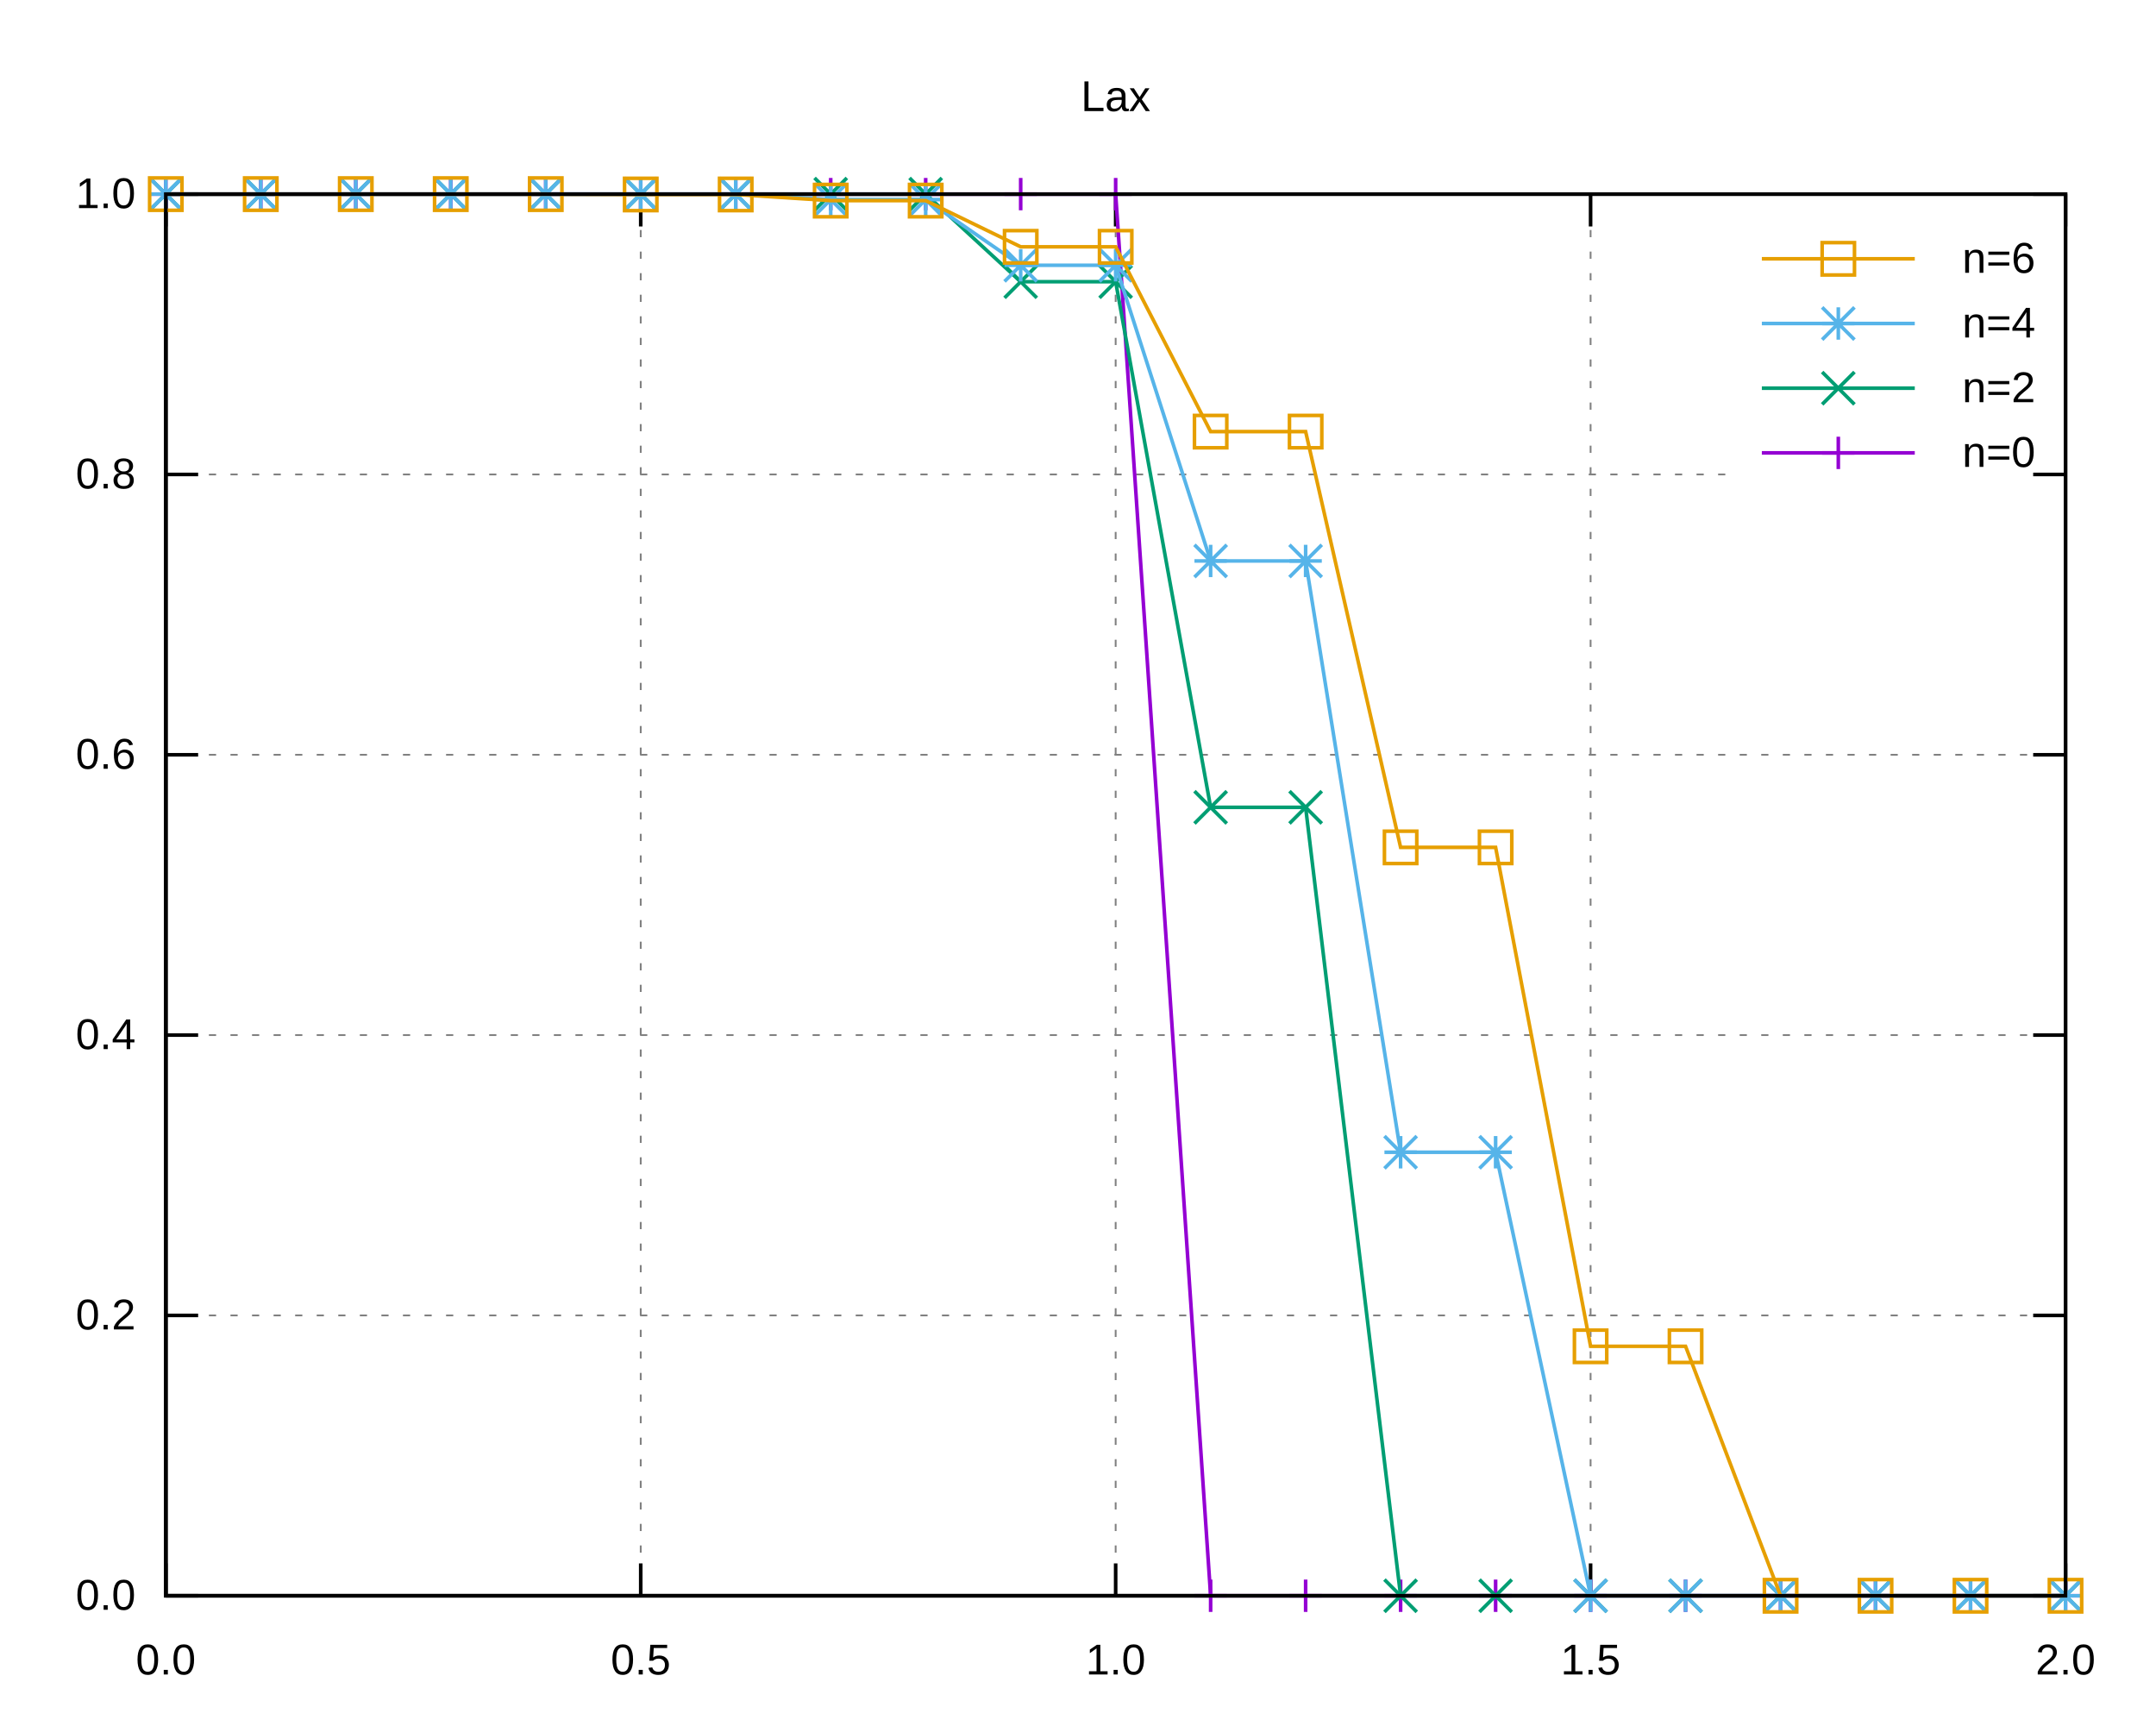
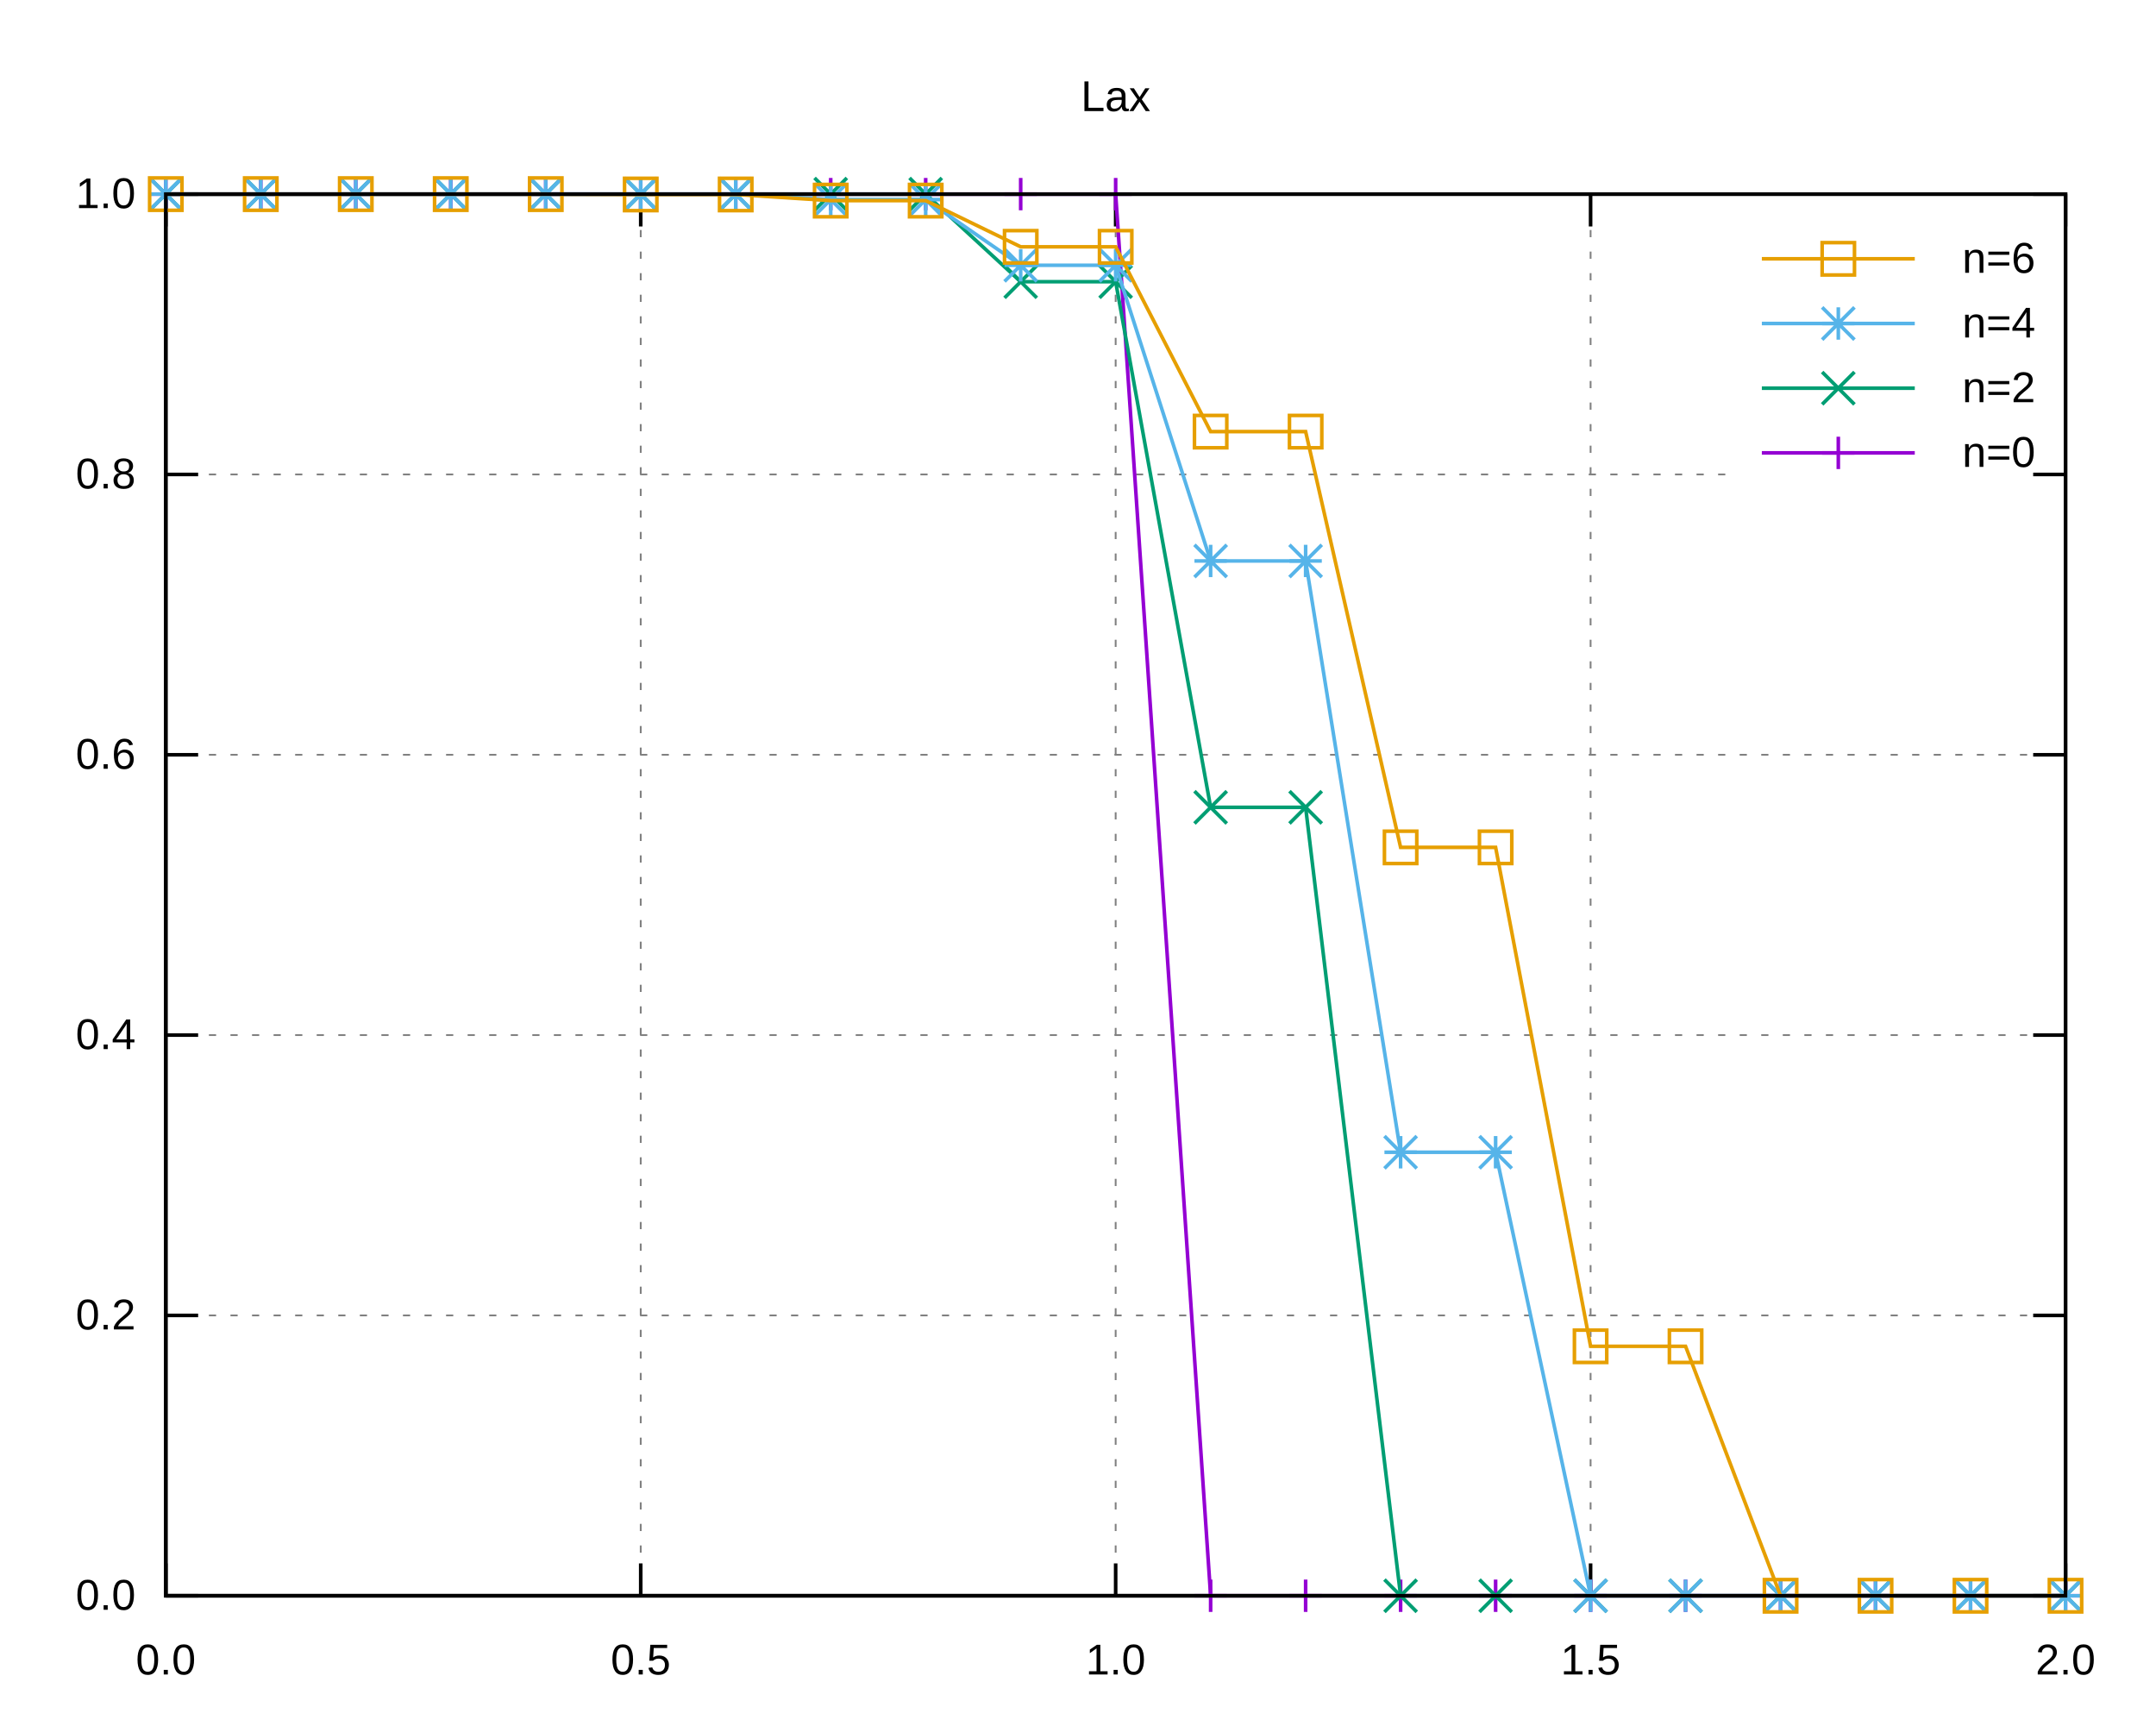
<svg xmlns="http://www.w3.org/2000/svg" xmlns:xlink="http://www.w3.org/1999/xlink" width="600" height="480" viewBox="0 0 600 480">
  <g id="gnuplot_canvas">
    <rect x="0" y="0" width="600" height="480" fill="none" />
    <defs>
      <circle id="gpDot" r="0.5" stroke-width="0.5" stroke="currentColor" />
      <path id="gpPt0" stroke-width="0.222" stroke="currentColor" d="M-1,0 h2 M0,-1 v2" />
      <path id="gpPt1" stroke-width="0.222" stroke="currentColor" d="M-1,-1 L1,1 M1,-1 L-1,1" />
      <path id="gpPt2" stroke-width="0.222" stroke="currentColor" d="M-1,0 L1,0 M0,-1 L0,1 M-1,-1 L1,1 M-1,1 L1,-1" />
      <rect id="gpPt3" stroke-width="0.222" stroke="currentColor" x="-1" y="-1" width="2" height="2" />
      <rect id="gpPt4" stroke-width="0.222" stroke="currentColor" fill="currentColor" x="-1" y="-1" width="2" height="2" />
      <circle id="gpPt5" stroke-width="0.222" stroke="currentColor" cx="0" cy="0" r="1" />
      <use xlink:href="#gpPt5" id="gpPt6" fill="currentColor" stroke="none" />
      <path id="gpPt7" stroke-width="0.222" stroke="currentColor" d="M0,-1.33 L-1.33,0.67 L1.33,0.67 z" />
      <use xlink:href="#gpPt7" id="gpPt8" fill="currentColor" stroke="none" />
      <use xlink:href="#gpPt7" id="gpPt9" stroke="currentColor" transform="rotate(180)" />
      <use xlink:href="#gpPt9" id="gpPt10" fill="currentColor" stroke="none" />
      <use xlink:href="#gpPt3" id="gpPt11" stroke="currentColor" transform="rotate(45)" />
      <use xlink:href="#gpPt11" id="gpPt12" fill="currentColor" stroke="none" />
      <path id="gpPt13" stroke-width="0.222" stroke="currentColor" d="M0,1.330 L1.265,0.411 L0.782,-1.067 L-0.782,-1.076 L-1.265,0.411 z" />
      <use xlink:href="#gpPt13" id="gpPt14" fill="currentColor" stroke="none" />
      <filter id="textbox" filterUnits="objectBoundingBox" x="0" y="0" height="1" width="1">
        <feFlood flood-color="white" flood-opacity="1" result="bgnd" />
        <feComposite in="SourceGraphic" in2="bgnd" operator="atop" />
      </filter>
      <filter id="greybox" filterUnits="objectBoundingBox" x="0" y="0" height="1" width="1">
        <feFlood flood-color="lightgrey" flood-opacity="1" result="grey" />
        <feComposite in="SourceGraphic" in2="grey" operator="atop" />
      </filter>
    </defs>
    <g fill="none" color="white" stroke="currentColor" stroke-width="1.00" stroke-linecap="butt" stroke-linejoin="miter">
</g>
    <g fill="none" color="black" stroke="currentColor" stroke-width="1.00" stroke-linecap="butt" stroke-linejoin="miter">
</g>
    <g fill="none" color="black" stroke="black" stroke-width="0.50" stroke-linecap="butt" stroke-linejoin="miter">
</g>
    <g fill="none" color="gray" stroke="currentColor" stroke-width="0.50" stroke-linecap="butt" stroke-linejoin="miter">
      <path stroke="gray" stroke-dasharray="2,4" class="gridline" d="M46.14,444.00 L574.82,444.00  " />
    </g>
    <g fill="none" color="gray" stroke="gray" stroke-width="1.00" stroke-linecap="butt" stroke-linejoin="miter">
</g>
    <g fill="none" color="black" stroke="currentColor" stroke-width="1.00" stroke-linecap="butt" stroke-linejoin="miter">
      <path stroke="black" d="M46.14,444.00 L55.14,444.00 M574.82,444.00 L565.82,444.00  " />
      <g transform="translate(37.75,447.90)" stroke="none" fill="black" font-family="Arial" font-size="12.00" text-anchor="end">
        <text>
          <tspan font-family="Arial">0.0</tspan>
        </text>
      </g>
    </g>
    <g fill="none" color="black" stroke="currentColor" stroke-width="1.00" stroke-linecap="butt" stroke-linejoin="miter">
</g>
    <g fill="none" color="black" stroke="black" stroke-width="0.50" stroke-linecap="butt" stroke-linejoin="miter">
</g>
    <g fill="none" color="gray" stroke="currentColor" stroke-width="0.50" stroke-linecap="butt" stroke-linejoin="miter">
      <path stroke="gray" stroke-dasharray="2,4" class="gridline" d="M46.14,366.00 L574.82,366.00  " />
    </g>
    <g fill="none" color="gray" stroke="gray" stroke-width="1.00" stroke-linecap="butt" stroke-linejoin="miter">
</g>
    <g fill="none" color="black" stroke="currentColor" stroke-width="1.00" stroke-linecap="butt" stroke-linejoin="miter">
      <path stroke="black" d="M46.14,366.00 L55.14,366.00 M574.82,366.00 L565.82,366.00  " />
      <g transform="translate(37.75,369.90)" stroke="none" fill="black" font-family="Arial" font-size="12.00" text-anchor="end">
        <text>
          <tspan font-family="Arial">0.2</tspan>
        </text>
      </g>
    </g>
    <g fill="none" color="black" stroke="currentColor" stroke-width="1.00" stroke-linecap="butt" stroke-linejoin="miter">
</g>
    <g fill="none" color="black" stroke="black" stroke-width="0.50" stroke-linecap="butt" stroke-linejoin="miter">
</g>
    <g fill="none" color="gray" stroke="currentColor" stroke-width="0.50" stroke-linecap="butt" stroke-linejoin="miter">
      <path stroke="gray" stroke-dasharray="2,4" class="gridline" d="M46.14,288.00 L574.82,288.00  " />
    </g>
    <g fill="none" color="gray" stroke="gray" stroke-width="1.00" stroke-linecap="butt" stroke-linejoin="miter">
</g>
    <g fill="none" color="black" stroke="currentColor" stroke-width="1.00" stroke-linecap="butt" stroke-linejoin="miter">
      <path stroke="black" d="M46.14,288.00 L55.14,288.00 M574.82,288.00 L565.82,288.00  " />
      <g transform="translate(37.75,291.90)" stroke="none" fill="black" font-family="Arial" font-size="12.00" text-anchor="end">
        <text>
          <tspan font-family="Arial">0.4</tspan>
        </text>
      </g>
    </g>
    <g fill="none" color="black" stroke="currentColor" stroke-width="1.00" stroke-linecap="butt" stroke-linejoin="miter">
</g>
    <g fill="none" color="black" stroke="black" stroke-width="0.50" stroke-linecap="butt" stroke-linejoin="miter">
</g>
    <g fill="none" color="gray" stroke="currentColor" stroke-width="0.50" stroke-linecap="butt" stroke-linejoin="miter">
      <path stroke="gray" stroke-dasharray="2,4" class="gridline" d="M46.14,210.01 L574.82,210.01  " />
    </g>
    <g fill="none" color="gray" stroke="gray" stroke-width="1.00" stroke-linecap="butt" stroke-linejoin="miter">
</g>
    <g fill="none" color="black" stroke="currentColor" stroke-width="1.00" stroke-linecap="butt" stroke-linejoin="miter">
      <path stroke="black" d="M46.14,210.01 L55.14,210.01 M574.82,210.01 L565.82,210.01  " />
      <g transform="translate(37.75,213.91)" stroke="none" fill="black" font-family="Arial" font-size="12.00" text-anchor="end">
        <text>
          <tspan font-family="Arial">0.6</tspan>
        </text>
      </g>
    </g>
    <g fill="none" color="black" stroke="currentColor" stroke-width="1.00" stroke-linecap="butt" stroke-linejoin="miter">
</g>
    <g fill="none" color="black" stroke="black" stroke-width="0.50" stroke-linecap="butt" stroke-linejoin="miter">
</g>
    <g fill="none" color="gray" stroke="currentColor" stroke-width="0.50" stroke-linecap="butt" stroke-linejoin="miter">
      <path stroke="gray" stroke-dasharray="2,4" class="gridline" d="M46.14,132.01 L481.92,132.01 M566.43,132.01 L574.82,132.01  " />
    </g>
    <g fill="none" color="gray" stroke="gray" stroke-width="1.00" stroke-linecap="butt" stroke-linejoin="miter">
</g>
    <g fill="none" color="black" stroke="currentColor" stroke-width="1.00" stroke-linecap="butt" stroke-linejoin="miter">
      <path stroke="black" d="M46.14,132.01 L55.14,132.01 M574.82,132.01 L565.82,132.01  " />
      <g transform="translate(37.75,135.91)" stroke="none" fill="black" font-family="Arial" font-size="12.00" text-anchor="end">
        <text>
          <tspan font-family="Arial">0.8</tspan>
        </text>
      </g>
    </g>
    <g fill="none" color="black" stroke="currentColor" stroke-width="1.00" stroke-linecap="butt" stroke-linejoin="miter">
</g>
    <g fill="none" color="black" stroke="black" stroke-width="0.50" stroke-linecap="butt" stroke-linejoin="miter">
</g>
    <g fill="none" color="gray" stroke="currentColor" stroke-width="0.50" stroke-linecap="butt" stroke-linejoin="miter">
      <path stroke="gray" stroke-dasharray="2,4" class="gridline" d="M46.14,54.01 L574.82,54.01  " />
    </g>
    <g fill="none" color="gray" stroke="gray" stroke-width="1.00" stroke-linecap="butt" stroke-linejoin="miter">
</g>
    <g fill="none" color="black" stroke="currentColor" stroke-width="1.00" stroke-linecap="butt" stroke-linejoin="miter">
      <path stroke="black" d="M46.14,54.01 L55.14,54.01 M574.82,54.01 L565.82,54.01  " />
      <g transform="translate(37.75,57.91)" stroke="none" fill="black" font-family="Arial" font-size="12.00" text-anchor="end">
        <text>
          <tspan font-family="Arial">1.0</tspan>
        </text>
      </g>
    </g>
    <g fill="none" color="black" stroke="currentColor" stroke-width="1.00" stroke-linecap="butt" stroke-linejoin="miter">
</g>
    <g fill="none" color="black" stroke="black" stroke-width="0.50" stroke-linecap="butt" stroke-linejoin="miter">
</g>
    <g fill="none" color="gray" stroke="currentColor" stroke-width="0.50" stroke-linecap="butt" stroke-linejoin="miter">
      <path stroke="gray" stroke-dasharray="2,4" class="gridline" d="M46.14,444.00 L46.14,54.01  " />
    </g>
    <g fill="none" color="gray" stroke="gray" stroke-width="1.00" stroke-linecap="butt" stroke-linejoin="miter">
</g>
    <g fill="none" color="black" stroke="currentColor" stroke-width="1.00" stroke-linecap="butt" stroke-linejoin="miter">
      <path stroke="black" d="M46.14,444.00 L46.14,435.00 M46.14,54.01 L46.14,63.01  " />
      <g transform="translate(46.14,465.90)" stroke="none" fill="black" font-family="Arial" font-size="12.00" text-anchor="middle">
        <text>
          <tspan font-family="Arial">0.0</tspan>
        </text>
      </g>
    </g>
    <g fill="none" color="black" stroke="currentColor" stroke-width="1.00" stroke-linecap="butt" stroke-linejoin="miter">
</g>
    <g fill="none" color="black" stroke="black" stroke-width="0.50" stroke-linecap="butt" stroke-linejoin="miter">
</g>
    <g fill="none" color="gray" stroke="currentColor" stroke-width="0.50" stroke-linecap="butt" stroke-linejoin="miter">
      <path stroke="gray" stroke-dasharray="2,4" class="gridline" d="M178.31,444.00 L178.31,54.01  " />
    </g>
    <g fill="none" color="gray" stroke="gray" stroke-width="1.00" stroke-linecap="butt" stroke-linejoin="miter">
</g>
    <g fill="none" color="black" stroke="currentColor" stroke-width="1.00" stroke-linecap="butt" stroke-linejoin="miter">
      <path stroke="black" d="M178.31,444.00 L178.31,435.00 M178.31,54.01 L178.31,63.01  " />
      <g transform="translate(178.31,465.90)" stroke="none" fill="black" font-family="Arial" font-size="12.00" text-anchor="middle">
        <text>
          <tspan font-family="Arial">0.5</tspan>
        </text>
      </g>
    </g>
    <g fill="none" color="black" stroke="currentColor" stroke-width="1.00" stroke-linecap="butt" stroke-linejoin="miter">
</g>
    <g fill="none" color="black" stroke="black" stroke-width="0.50" stroke-linecap="butt" stroke-linejoin="miter">
</g>
    <g fill="none" color="gray" stroke="currentColor" stroke-width="0.50" stroke-linecap="butt" stroke-linejoin="miter">
      <path stroke="gray" stroke-dasharray="2,4" class="gridline" d="M310.48,444.00 L310.48,54.01  " />
    </g>
    <g fill="none" color="gray" stroke="gray" stroke-width="1.00" stroke-linecap="butt" stroke-linejoin="miter">
</g>
    <g fill="none" color="black" stroke="currentColor" stroke-width="1.00" stroke-linecap="butt" stroke-linejoin="miter">
      <path stroke="black" d="M310.48,444.00 L310.48,435.00 M310.48,54.01 L310.48,63.01  " />
      <g transform="translate(310.48,465.90)" stroke="none" fill="black" font-family="Arial" font-size="12.00" text-anchor="middle">
        <text>
          <tspan font-family="Arial">1.0</tspan>
        </text>
      </g>
    </g>
    <g fill="none" color="black" stroke="currentColor" stroke-width="1.00" stroke-linecap="butt" stroke-linejoin="miter">
</g>
    <g fill="none" color="black" stroke="black" stroke-width="0.50" stroke-linecap="butt" stroke-linejoin="miter">
</g>
    <g fill="none" color="gray" stroke="currentColor" stroke-width="0.50" stroke-linecap="butt" stroke-linejoin="miter">
      <path stroke="gray" stroke-dasharray="2,4" class="gridline" d="M442.65,444.00 L442.65,54.01  " />
    </g>
    <g fill="none" color="gray" stroke="gray" stroke-width="1.00" stroke-linecap="butt" stroke-linejoin="miter">
</g>
    <g fill="none" color="black" stroke="currentColor" stroke-width="1.00" stroke-linecap="butt" stroke-linejoin="miter">
      <path stroke="black" d="M442.65,444.00 L442.65,435.00 M442.65,54.01 L442.65,63.01  " />
      <g transform="translate(442.65,465.90)" stroke="none" fill="black" font-family="Arial" font-size="12.00" text-anchor="middle">
        <text>
          <tspan font-family="Arial">1.5</tspan>
        </text>
      </g>
    </g>
    <g fill="none" color="black" stroke="currentColor" stroke-width="1.00" stroke-linecap="butt" stroke-linejoin="miter">
</g>
    <g fill="none" color="black" stroke="black" stroke-width="0.50" stroke-linecap="butt" stroke-linejoin="miter">
</g>
    <g fill="none" color="gray" stroke="currentColor" stroke-width="0.50" stroke-linecap="butt" stroke-linejoin="miter">
      <path stroke="gray" stroke-dasharray="2,4" class="gridline" d="M574.82,444.00 L574.82,54.01  " />
    </g>
    <g fill="none" color="gray" stroke="gray" stroke-width="1.00" stroke-linecap="butt" stroke-linejoin="miter">
</g>
    <g fill="none" color="black" stroke="currentColor" stroke-width="1.00" stroke-linecap="butt" stroke-linejoin="miter">
      <path stroke="black" d="M574.82,444.00 L574.82,435.00 M574.82,54.01 L574.82,63.01  " />
      <g transform="translate(574.82,465.90)" stroke="none" fill="black" font-family="Arial" font-size="12.00" text-anchor="middle">
        <text>
          <tspan font-family="Arial">2.0</tspan>
        </text>
      </g>
    </g>
    <g fill="none" color="black" stroke="currentColor" stroke-width="1.00" stroke-linecap="butt" stroke-linejoin="miter">
</g>
    <g fill="none" color="black" stroke="currentColor" stroke-width="1.00" stroke-linecap="butt" stroke-linejoin="miter">
      <path stroke="black" d="M46.14,444.00 L574.82,444.00  " />
    </g>
    <g fill="none" color="black" stroke="currentColor" stroke-width="1.00" stroke-linecap="butt" stroke-linejoin="miter">
-       <path stroke="black" d="M46.14,444.00 L46.14,54.01  " />
-     </g>
-     <g fill="none" color="black" stroke="currentColor" stroke-width="1.00" stroke-linecap="butt" stroke-linejoin="miter">
      <path stroke="black" d="M46.14,54.01 L46.14,444.00 L574.82,444.00 L574.82,54.01 L46.14,54.01 Z  " />
    </g>
    <g fill="none" color="black" stroke="currentColor" stroke-width="1.00" stroke-linecap="butt" stroke-linejoin="miter">
</g>
    <g id="gnuplot_plot_1">
      <g fill="none" color="black" stroke="currentColor" stroke-width="1.00" stroke-linecap="butt" stroke-linejoin="miter">
        <g transform="translate(566.43,129.91)" stroke="none" fill="black" font-family="Arial" font-size="12.00" text-anchor="end">
          <text>
            <tspan font-family="Arial">n=0</tspan>
          </text>
        </g>
      </g>
      <g fill="none" color="black" stroke="currentColor" stroke-width="1.00" stroke-linecap="butt" stroke-linejoin="miter">
        <path stroke="rgb(148,   0, 211)" d="M490.31,126.01 L532.87,126.01 M46.14,54.01 L72.57,54.01 L99.01,54.01 L125.44,54.01 L151.88,54.01 L178.31,54.01   L204.74,54.01 L231.18,54.01 L257.61,54.01 L284.05,54.01 L310.48,54.01 L336.91,444.00 L363.35,444.00 L389.78,444.00   L416.22,444.00 L442.65,444.00 L469.08,444.00 L495.52,444.00 L521.95,444.00 L548.39,444.00 L574.82,444.00  " />
        <use xlink:href="#gpPt0" transform="translate(46.14,54.01) scale(4.50)" color="rgb(148,   0, 211)" />
        <use xlink:href="#gpPt0" transform="translate(72.57,54.01) scale(4.50)" color="rgb(148,   0, 211)" />
        <use xlink:href="#gpPt0" transform="translate(99.01,54.01) scale(4.50)" color="rgb(148,   0, 211)" />
        <use xlink:href="#gpPt0" transform="translate(125.44,54.01) scale(4.50)" color="rgb(148,   0, 211)" />
        <use xlink:href="#gpPt0" transform="translate(151.88,54.01) scale(4.50)" color="rgb(148,   0, 211)" />
        <use xlink:href="#gpPt0" transform="translate(178.31,54.01) scale(4.50)" color="rgb(148,   0, 211)" />
        <use xlink:href="#gpPt0" transform="translate(204.74,54.01) scale(4.50)" color="rgb(148,   0, 211)" />
        <use xlink:href="#gpPt0" transform="translate(231.18,54.01) scale(4.50)" color="rgb(148,   0, 211)" />
        <use xlink:href="#gpPt0" transform="translate(257.61,54.01) scale(4.50)" color="rgb(148,   0, 211)" />
        <use xlink:href="#gpPt0" transform="translate(284.05,54.01) scale(4.50)" color="rgb(148,   0, 211)" />
        <use xlink:href="#gpPt0" transform="translate(310.48,54.01) scale(4.50)" color="rgb(148,   0, 211)" />
        <use xlink:href="#gpPt0" transform="translate(336.91,444.00) scale(4.50)" color="rgb(148,   0, 211)" />
        <use xlink:href="#gpPt0" transform="translate(363.35,444.00) scale(4.50)" color="rgb(148,   0, 211)" />
        <use xlink:href="#gpPt0" transform="translate(389.78,444.00) scale(4.50)" color="rgb(148,   0, 211)" />
        <use xlink:href="#gpPt0" transform="translate(416.22,444.00) scale(4.50)" color="rgb(148,   0, 211)" />
        <use xlink:href="#gpPt0" transform="translate(442.65,444.00) scale(4.50)" color="rgb(148,   0, 211)" />
        <use xlink:href="#gpPt0" transform="translate(469.08,444.00) scale(4.50)" color="rgb(148,   0, 211)" />
        <use xlink:href="#gpPt0" transform="translate(495.52,444.00) scale(4.50)" color="rgb(148,   0, 211)" />
        <use xlink:href="#gpPt0" transform="translate(521.95,444.00) scale(4.50)" color="rgb(148,   0, 211)" />
        <use xlink:href="#gpPt0" transform="translate(548.39,444.00) scale(4.50)" color="rgb(148,   0, 211)" />
        <use xlink:href="#gpPt0" transform="translate(574.82,444.00) scale(4.50)" color="rgb(148,   0, 211)" />
        <use xlink:href="#gpPt0" transform="translate(511.59,126.01) scale(4.50)" color="rgb(148,   0, 211)" />
      </g>
    </g>
    <g id="gnuplot_plot_2">
      <g fill="none" color="black" stroke="currentColor" stroke-width="1.00" stroke-linecap="butt" stroke-linejoin="miter">
        <g transform="translate(566.43,111.91)" stroke="none" fill="black" font-family="Arial" font-size="12.00" text-anchor="end">
          <text>
            <tspan font-family="Arial">n=2</tspan>
          </text>
        </g>
      </g>
      <g fill="none" color="black" stroke="currentColor" stroke-width="1.00" stroke-linecap="butt" stroke-linejoin="miter">
        <path stroke="rgb(  0, 158, 115)" d="M490.31,108.01 L532.87,108.01 M46.14,54.01 L72.57,54.01 L99.01,54.01 L125.44,54.01 L151.88,54.01 L178.31,54.01   L204.74,54.01 L231.18,54.01 L257.61,54.01 L284.05,78.38 L310.48,78.38 L336.91,224.63 L363.35,224.63 L389.78,444.00   L416.22,444.00 L442.65,444.00 L469.08,444.00 L495.52,444.00 L521.95,444.00 L548.39,444.00 L574.82,444.00  " />
        <use xlink:href="#gpPt1" transform="translate(46.14,54.01) scale(4.50)" color="rgb(  0, 158, 115)" />
        <use xlink:href="#gpPt1" transform="translate(72.57,54.01) scale(4.50)" color="rgb(  0, 158, 115)" />
        <use xlink:href="#gpPt1" transform="translate(99.01,54.01) scale(4.50)" color="rgb(  0, 158, 115)" />
        <use xlink:href="#gpPt1" transform="translate(125.44,54.01) scale(4.50)" color="rgb(  0, 158, 115)" />
        <use xlink:href="#gpPt1" transform="translate(151.88,54.01) scale(4.50)" color="rgb(  0, 158, 115)" />
        <use xlink:href="#gpPt1" transform="translate(178.31,54.01) scale(4.50)" color="rgb(  0, 158, 115)" />
        <use xlink:href="#gpPt1" transform="translate(204.74,54.01) scale(4.50)" color="rgb(  0, 158, 115)" />
        <use xlink:href="#gpPt1" transform="translate(231.18,54.01) scale(4.50)" color="rgb(  0, 158, 115)" />
        <use xlink:href="#gpPt1" transform="translate(257.61,54.01) scale(4.50)" color="rgb(  0, 158, 115)" />
        <use xlink:href="#gpPt1" transform="translate(284.05,78.38) scale(4.50)" color="rgb(  0, 158, 115)" />
        <use xlink:href="#gpPt1" transform="translate(310.48,78.38) scale(4.50)" color="rgb(  0, 158, 115)" />
        <use xlink:href="#gpPt1" transform="translate(336.91,224.63) scale(4.50)" color="rgb(  0, 158, 115)" />
        <use xlink:href="#gpPt1" transform="translate(363.35,224.63) scale(4.50)" color="rgb(  0, 158, 115)" />
        <use xlink:href="#gpPt1" transform="translate(389.78,444.00) scale(4.50)" color="rgb(  0, 158, 115)" />
        <use xlink:href="#gpPt1" transform="translate(416.22,444.00) scale(4.50)" color="rgb(  0, 158, 115)" />
        <use xlink:href="#gpPt1" transform="translate(442.65,444.00) scale(4.50)" color="rgb(  0, 158, 115)" />
        <use xlink:href="#gpPt1" transform="translate(469.08,444.00) scale(4.50)" color="rgb(  0, 158, 115)" />
        <use xlink:href="#gpPt1" transform="translate(495.52,444.00) scale(4.50)" color="rgb(  0, 158, 115)" />
        <use xlink:href="#gpPt1" transform="translate(521.95,444.00) scale(4.50)" color="rgb(  0, 158, 115)" />
        <use xlink:href="#gpPt1" transform="translate(548.39,444.00) scale(4.50)" color="rgb(  0, 158, 115)" />
        <use xlink:href="#gpPt1" transform="translate(574.82,444.00) scale(4.50)" color="rgb(  0, 158, 115)" />
        <use xlink:href="#gpPt1" transform="translate(511.59,108.01) scale(4.50)" color="rgb(  0, 158, 115)" />
      </g>
    </g>
    <g id="gnuplot_plot_3">
      <g fill="none" color="black" stroke="currentColor" stroke-width="1.00" stroke-linecap="butt" stroke-linejoin="miter">
        <g transform="translate(566.43,93.91)" stroke="none" fill="black" font-family="Arial" font-size="12.00" text-anchor="end">
          <text>
            <tspan font-family="Arial">n=4</tspan>
          </text>
        </g>
      </g>
      <g fill="none" color="black" stroke="currentColor" stroke-width="1.00" stroke-linecap="butt" stroke-linejoin="miter">
        <path stroke="rgb( 86, 180, 233)" d="M490.31,90.01 L532.87,90.01 M46.14,54.01 L72.57,54.01 L99.01,54.01 L125.44,54.01 L151.88,54.01 L178.31,54.01   L204.74,54.01 L231.18,55.53 L257.61,55.53 L284.05,73.81 L310.48,73.81 L336.91,156.08 L363.35,156.08 L389.78,320.60   L416.22,320.60 L442.65,444.00 L469.08,444.00 L495.52,444.00 L521.95,444.00 L548.39,444.00 L574.82,444.00  " />
        <use xlink:href="#gpPt2" transform="translate(46.14,54.01) scale(4.50)" color="rgb( 86, 180, 233)" />
        <use xlink:href="#gpPt2" transform="translate(72.57,54.01) scale(4.50)" color="rgb( 86, 180, 233)" />
        <use xlink:href="#gpPt2" transform="translate(99.01,54.01) scale(4.50)" color="rgb( 86, 180, 233)" />
        <use xlink:href="#gpPt2" transform="translate(125.44,54.01) scale(4.50)" color="rgb( 86, 180, 233)" />
        <use xlink:href="#gpPt2" transform="translate(151.88,54.01) scale(4.50)" color="rgb( 86, 180, 233)" />
        <use xlink:href="#gpPt2" transform="translate(178.31,54.01) scale(4.50)" color="rgb( 86, 180, 233)" />
        <use xlink:href="#gpPt2" transform="translate(204.74,54.01) scale(4.50)" color="rgb( 86, 180, 233)" />
        <use xlink:href="#gpPt2" transform="translate(231.18,55.53) scale(4.50)" color="rgb( 86, 180, 233)" />
        <use xlink:href="#gpPt2" transform="translate(257.61,55.53) scale(4.50)" color="rgb( 86, 180, 233)" />
        <use xlink:href="#gpPt2" transform="translate(284.05,73.81) scale(4.50)" color="rgb( 86, 180, 233)" />
        <use xlink:href="#gpPt2" transform="translate(310.48,73.81) scale(4.50)" color="rgb( 86, 180, 233)" />
        <use xlink:href="#gpPt2" transform="translate(336.91,156.08) scale(4.50)" color="rgb( 86, 180, 233)" />
        <use xlink:href="#gpPt2" transform="translate(363.35,156.08) scale(4.50)" color="rgb( 86, 180, 233)" />
        <use xlink:href="#gpPt2" transform="translate(389.78,320.60) scale(4.50)" color="rgb( 86, 180, 233)" />
        <use xlink:href="#gpPt2" transform="translate(416.22,320.60) scale(4.50)" color="rgb( 86, 180, 233)" />
        <use xlink:href="#gpPt2" transform="translate(442.65,444.00) scale(4.50)" color="rgb( 86, 180, 233)" />
        <use xlink:href="#gpPt2" transform="translate(469.08,444.00) scale(4.50)" color="rgb( 86, 180, 233)" />
        <use xlink:href="#gpPt2" transform="translate(495.52,444.00) scale(4.50)" color="rgb( 86, 180, 233)" />
        <use xlink:href="#gpPt2" transform="translate(521.95,444.00) scale(4.50)" color="rgb( 86, 180, 233)" />
        <use xlink:href="#gpPt2" transform="translate(548.39,444.00) scale(4.50)" color="rgb( 86, 180, 233)" />
        <use xlink:href="#gpPt2" transform="translate(574.82,444.00) scale(4.50)" color="rgb( 86, 180, 233)" />
        <use xlink:href="#gpPt2" transform="translate(511.59,90.01) scale(4.50)" color="rgb( 86, 180, 233)" />
      </g>
    </g>
    <g id="gnuplot_plot_4">
      <g fill="none" color="black" stroke="currentColor" stroke-width="1.00" stroke-linecap="butt" stroke-linejoin="miter">
        <g transform="translate(566.43,75.91)" stroke="none" fill="black" font-family="Arial" font-size="12.00" text-anchor="end">
          <text>
            <tspan font-family="Arial">n=6</tspan>
          </text>
        </g>
      </g>
      <g fill="none" color="black" stroke="currentColor" stroke-width="1.00" stroke-linecap="butt" stroke-linejoin="miter">
        <path stroke="rgb(230, 159,   0)" d="M490.31,72.01 L532.87,72.01 M46.14,54.01 L72.57,54.01 L99.01,54.01 L125.44,54.01 L151.88,54.01 L178.31,54.11   L204.74,54.11 L231.18,55.82 L257.61,55.82 L284.05,68.67 L310.48,68.67 L336.91,120.09 L363.35,120.09 L389.78,235.77   L416.22,235.77 L442.65,374.59 L469.08,374.59 L495.52,444.00 L521.95,444.00 L548.39,444.00 L574.82,444.00  " />
        <use xlink:href="#gpPt3" transform="translate(46.14,54.01) scale(4.50)" color="rgb(230, 159,   0)" />
        <use xlink:href="#gpPt3" transform="translate(72.57,54.01) scale(4.50)" color="rgb(230, 159,   0)" />
        <use xlink:href="#gpPt3" transform="translate(99.01,54.01) scale(4.50)" color="rgb(230, 159,   0)" />
        <use xlink:href="#gpPt3" transform="translate(125.44,54.01) scale(4.50)" color="rgb(230, 159,   0)" />
        <use xlink:href="#gpPt3" transform="translate(151.88,54.01) scale(4.50)" color="rgb(230, 159,   0)" />
        <use xlink:href="#gpPt3" transform="translate(178.31,54.11) scale(4.50)" color="rgb(230, 159,   0)" />
        <use xlink:href="#gpPt3" transform="translate(204.74,54.11) scale(4.50)" color="rgb(230, 159,   0)" />
        <use xlink:href="#gpPt3" transform="translate(231.18,55.82) scale(4.50)" color="rgb(230, 159,   0)" />
        <use xlink:href="#gpPt3" transform="translate(257.61,55.82) scale(4.50)" color="rgb(230, 159,   0)" />
        <use xlink:href="#gpPt3" transform="translate(284.05,68.67) scale(4.50)" color="rgb(230, 159,   0)" />
        <use xlink:href="#gpPt3" transform="translate(310.48,68.67) scale(4.50)" color="rgb(230, 159,   0)" />
        <use xlink:href="#gpPt3" transform="translate(336.91,120.09) scale(4.50)" color="rgb(230, 159,   0)" />
        <use xlink:href="#gpPt3" transform="translate(363.35,120.09) scale(4.50)" color="rgb(230, 159,   0)" />
        <use xlink:href="#gpPt3" transform="translate(389.78,235.77) scale(4.50)" color="rgb(230, 159,   0)" />
        <use xlink:href="#gpPt3" transform="translate(416.22,235.77) scale(4.50)" color="rgb(230, 159,   0)" />
        <use xlink:href="#gpPt3" transform="translate(442.65,374.59) scale(4.50)" color="rgb(230, 159,   0)" />
        <use xlink:href="#gpPt3" transform="translate(469.08,374.59) scale(4.50)" color="rgb(230, 159,   0)" />
        <use xlink:href="#gpPt3" transform="translate(495.52,444.00) scale(4.50)" color="rgb(230, 159,   0)" />
        <use xlink:href="#gpPt3" transform="translate(521.95,444.00) scale(4.50)" color="rgb(230, 159,   0)" />
        <use xlink:href="#gpPt3" transform="translate(548.39,444.00) scale(4.50)" color="rgb(230, 159,   0)" />
        <use xlink:href="#gpPt3" transform="translate(574.82,444.00) scale(4.50)" color="rgb(230, 159,   0)" />
        <use xlink:href="#gpPt3" transform="translate(511.59,72.01) scale(4.50)" color="rgb(230, 159,   0)" />
      </g>
    </g>
    <g fill="none" color="white" stroke="rgb(230, 159,   0)" stroke-width="2.00" stroke-linecap="butt" stroke-linejoin="miter">
</g>
    <g fill="none" color="black" stroke="currentColor" stroke-width="2.00" stroke-linecap="butt" stroke-linejoin="miter">
</g>
    <g fill="none" color="black" stroke="black" stroke-width="1.00" stroke-linecap="butt" stroke-linejoin="miter">
</g>
    <g fill="none" color="black" stroke="currentColor" stroke-width="1.00" stroke-linecap="butt" stroke-linejoin="miter">
      <path stroke="black" d="M46.14,54.01 L46.14,444.00 L574.82,444.00 L574.82,54.01 L46.14,54.01 Z  " />
    </g>
    <g fill="none" color="black" stroke="currentColor" stroke-width="1.00" stroke-linecap="butt" stroke-linejoin="miter">
      <g transform="translate(310.48,30.91)" stroke="none" fill="black" font-family="Arial" font-size="12.00" text-anchor="middle">
        <text>
          <tspan font-family="Arial">Lax</tspan>
        </text>
      </g>
    </g>
    <g fill="none" color="black" stroke="currentColor" stroke-width="1.00" stroke-linecap="butt" stroke-linejoin="miter">
</g>
  </g>
</svg>
